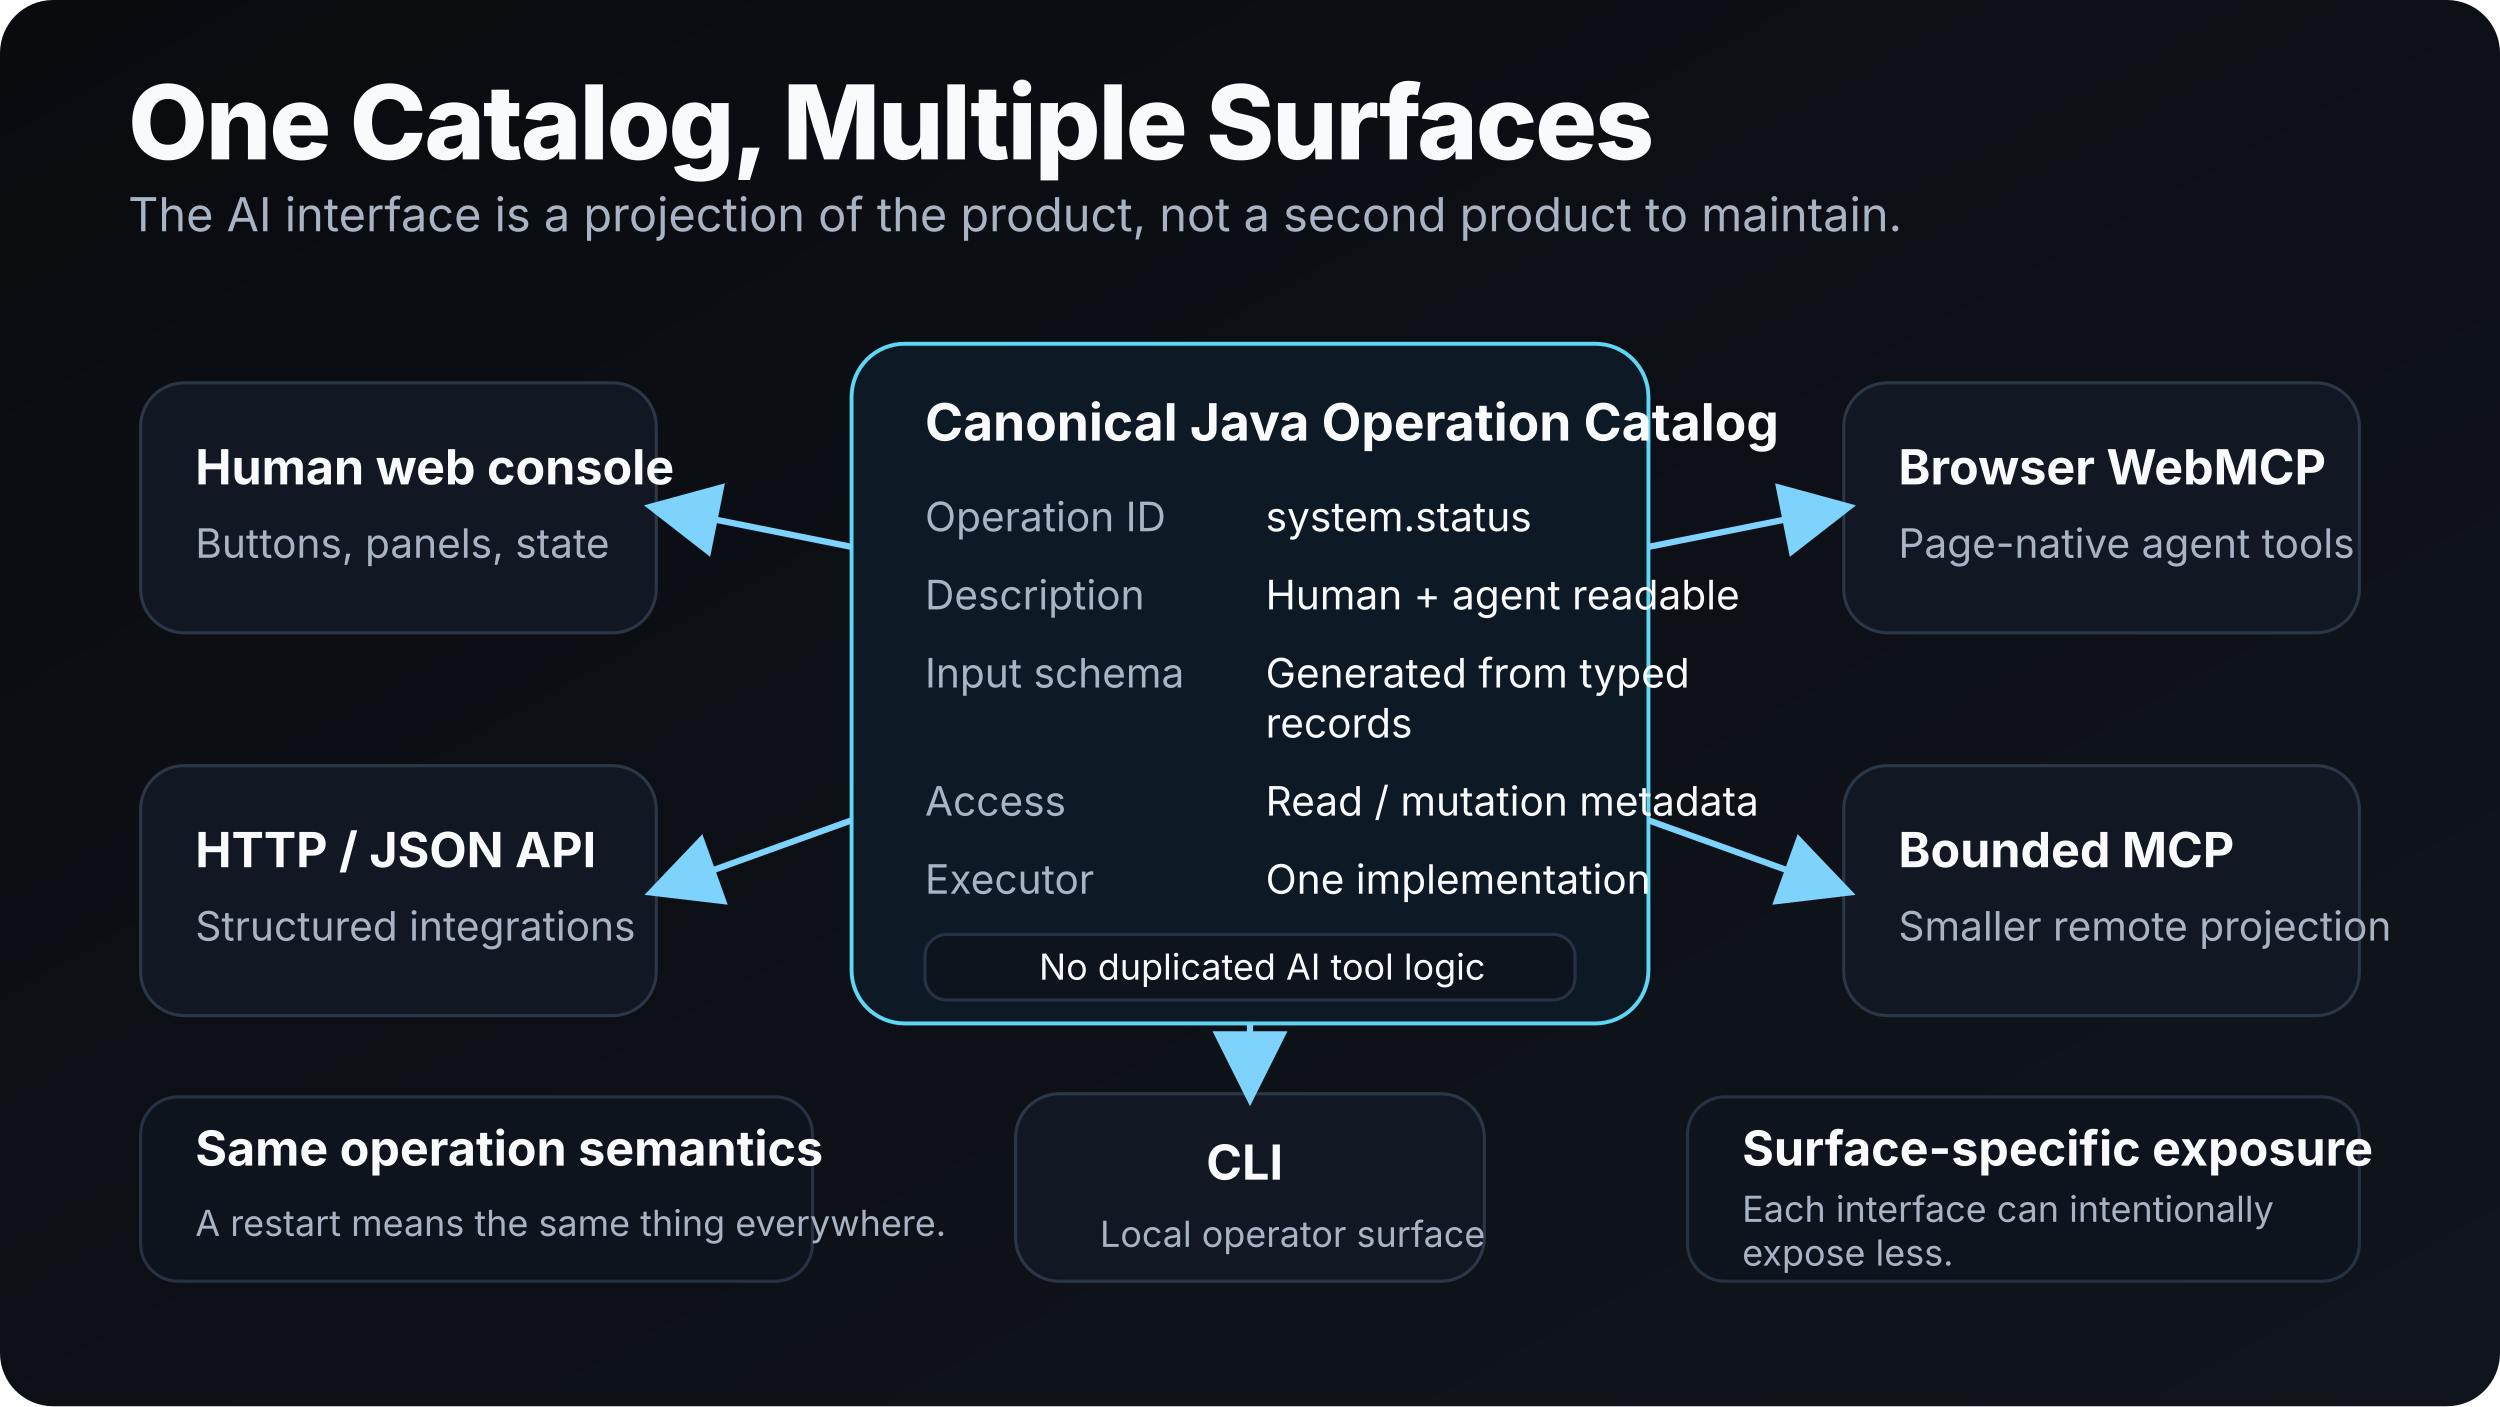
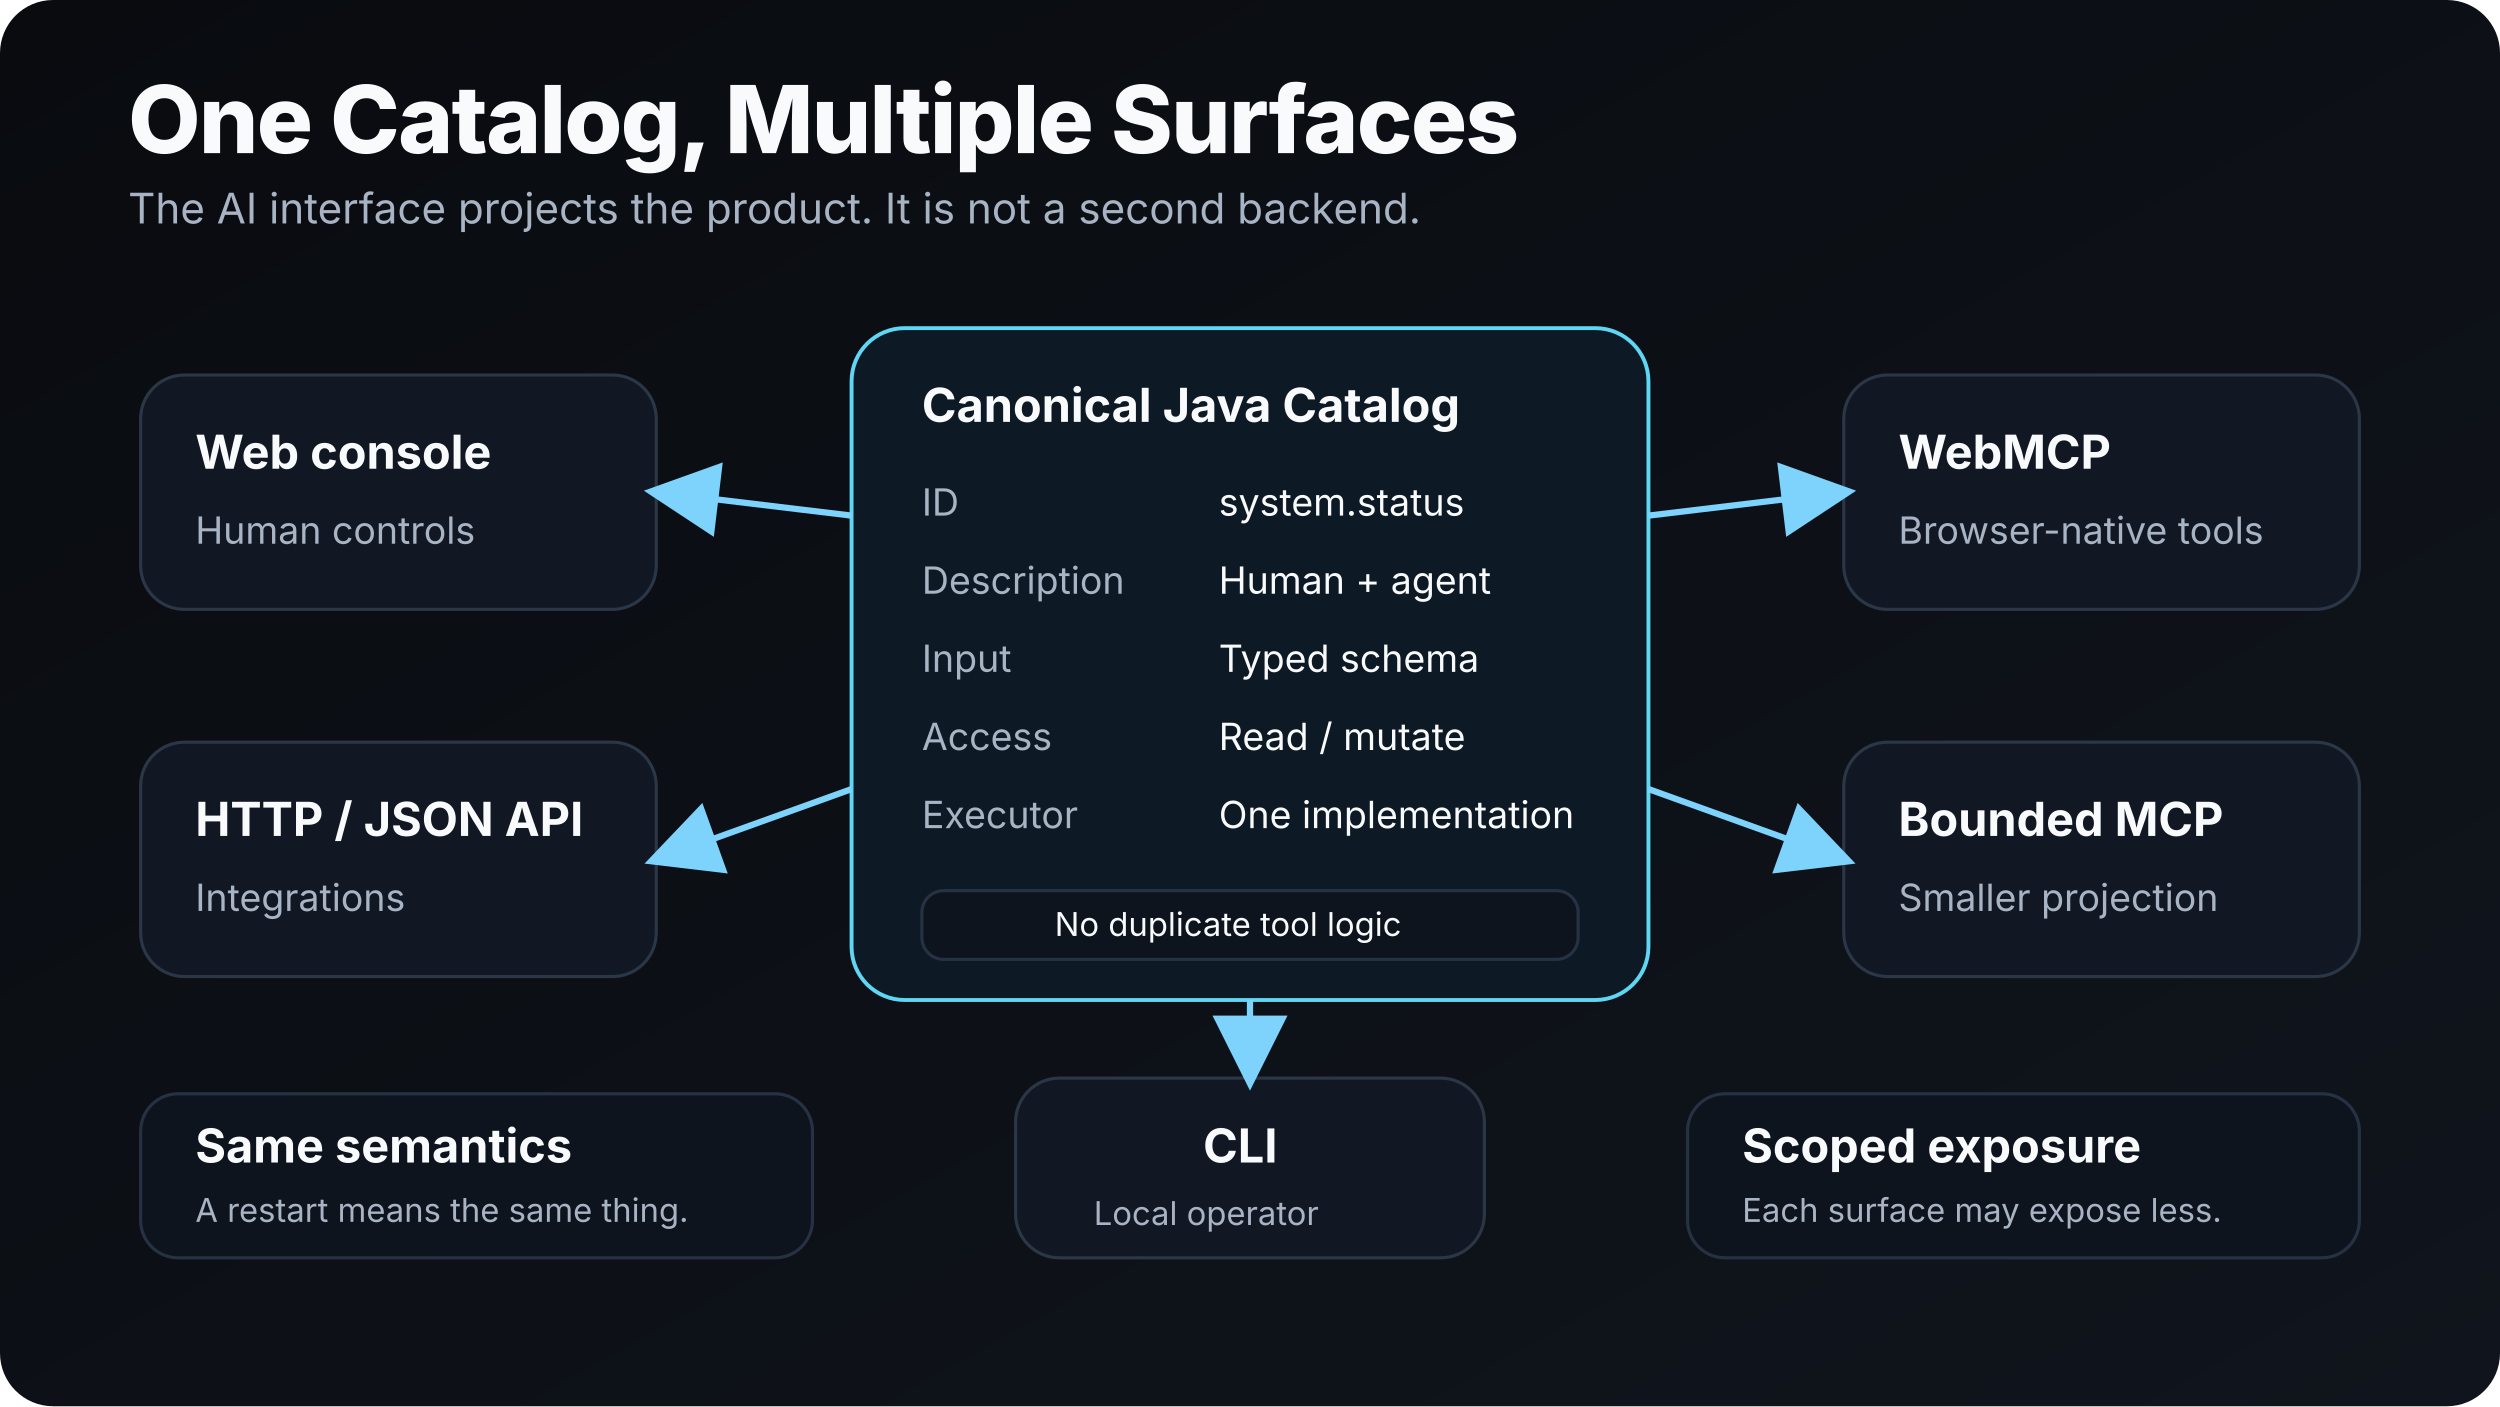
<svg xmlns="http://www.w3.org/2000/svg" width="1600" height="900" viewBox="0 0 1600 900" role="img" aria-labelledby="title desc">
  <defs>
    <linearGradient id="bg" x1="0" y1="0" x2="1" y2="1">
      <stop offset="0" stop-color="#090B0F" />
      <stop offset="1" stop-color="#10151D" />
    </linearGradient>
-     <style>.t{font-family:Inter,ui-sans-serif,system-ui,-apple-system,BlinkMacSystemFont,"Segoe UI",Arial,sans-serif;fill:#F8FAFC}.m{fill:#A8B3C4}.title{font-size:66px;font-weight:760;letter-spacing:-1.3px}.sub{font-size:30px}.head{font-size:31px;font-weight:700}.corehead{font-size:33px;font-weight:700}.body{font-size:26px}.small{font-size:23px}.card{fill:#111823;stroke:#2B3646;stroke-width:2}.core{fill:#0D1A25;stroke:#5FD6F3;stroke-width:2.5}.soft{fill:#0D141E;stroke:#263243;stroke-width:2}.line{stroke:#7DD3FC;stroke-width:4;fill:none}</style>
+     <style>
+ .t{font-family:Inter,ui-sans-serif,system-ui,-apple-system,BlinkMacSystemFont,"Segoe UI",Arial,sans-serif;fill:#F8FAFC}
+ .m{fill:#A8B3C4}.title{font-size:60px;font-weight:760;letter-spacing:-1.1px}.sub{font-size:27px}
+ .head{font-size:30px;font-weight:700}.body{font-size:24px}.small{font-size:21px}
+ .card{fill:#111823;stroke:#2B3646;stroke-width:2}.soft{fill:#0D141E;stroke:#263243;stroke-width:2}
+ .line{stroke:#7DD3FC;stroke-width:4;fill:none}.dash{stroke:#A78BFA;stroke-width:4;stroke-dasharray:12 10;fill:none}
+ </style>
    <marker id="a" markerWidth="12" markerHeight="12" refX="10" refY="6" orient="auto">
      <path d="M0 0L12 6L0 12Z" fill="#7DD3FC" />
    </marker>
+     <marker id="p" markerWidth="12" markerHeight="12" refX="10" refY="6" orient="auto">
+       <path d="M0 0L12 6L0 12Z" fill="#A78BFA" />
+     </marker>
  </defs>
  <rect width="1600" height="900" rx="34" fill="url(#bg)" />
-   <text x="82" y="102" class="t title">One Catalog, Multiple Surfaces</text>
-   <text x="82" y="148" class="t sub m">The AI interface is a projection of the product, not a second product to maintain.</text>
-   <rect x="545" y="220" width="510" height="435" rx="34" class="core" />
-   <text x="592" y="282" class="t corehead">Canonical Java Operation Catalog</text>
-   <text x="592" y="340" class="t body m">Operation ID</text>
-   <text x="810" y="340" class="t body">system.status</text>
-   <text x="592" y="390" class="t body m">Description</text>
-   <text x="810" y="390" class="t body">Human + agent readable</text>
-   <text x="592" y="440" class="t body m">Input schema</text>
-   <text x="810" y="440" class="t body">Generated from typed</text>
-   <text x="810" y="472" class="t body">records</text>
-   <text x="592" y="522" class="t body m">Access</text>
-   <text x="810" y="522" class="t body">Read / mutation metadata</text>
-   <text x="592" y="572" class="t body m">Executor</text>
-   <text x="810" y="572" class="t body">One implementation</text>
-   <rect x="592" y="598" width="416" height="42" rx="14" class="soft" />
-   <text x="665" y="627" class="t small">No duplicated AI tool logic</text>
-   <rect x="90" y="245" width="330" height="160" rx="28" class="card" />
-   <text x="125" y="310" class="t head">Human web console</text>
-   <text x="125" y="357" class="t body m">Buttons, panels, state</text>
-   <rect x="90" y="490" width="330" height="160" rx="28" class="card" />
-   <text x="125" y="555" class="t head">HTTP / JSON API</text>
-   <text x="125" y="602" class="t body m">Structured integrations</text>
-   <rect x="1180" y="245" width="330" height="160" rx="28" class="card" />
-   <text x="1215" y="310" class="t head">Browser WebMCP</text>
-   <text x="1215" y="357" class="t body m">Page-native agent tools</text>
-   <rect x="1180" y="490" width="330" height="160" rx="28" class="card" />
-   <text x="1215" y="555" class="t head">Bounded MCP</text>
-   <text x="1215" y="602" class="t body m">Smaller remote projection</text>
-   <rect x="650" y="700" width="300" height="120" rx="28" class="card" />
-   <text x="772" y="755" class="t head">CLI</text>
-   <text x="704" y="798" class="t small m">Local operator surface</text>
-   <path d="M545 350 L420 325" class="line" marker-end="url(#a)" />
-   <path d="M545 525 L420 570" class="line" marker-end="url(#a)" />
-   <path d="M1055 350 L1180 325" class="line" marker-end="url(#a)" />
-   <path d="M1055 525 L1180 570" class="line" marker-end="url(#a)" />
-   <path d="M800 655 L800 700" class="line" marker-end="url(#a)" />
-   <rect x="90" y="702" width="430" height="118" rx="24" class="soft" />
-   <text x="125" y="746" class="t head">Same operation semantics</text>
-   <text x="125" y="791" class="t small m">A restart means the same thing everywhere.</text>
-   <rect x="1080" y="702" width="430" height="118" rx="24" class="soft" />
-   <text x="1115" y="746" class="t head">Surface-specific exposure</text>
-   <text x="1115" y="782" class="t small m">Each interface can intentionally</text>
-   <text x="1115" y="810" class="t small m">expose less.</text>
+   <text x="82" y="98" class="t title">One Catalog, Multiple Surfaces</text>
+   <text x="82" y="143" class="t sub m">The AI interface projects the product. It is not a second backend.</text>
+   <rect x="545" y="210" width="510" height="430" rx="34" fill="#0D1A25" stroke="#5FD6F3" stroke-width="2.5" />
+   <text x="590" y="270" class="t head">Canonical Java Catalog</text>
+   <text x="590" y="330" class="t body m">ID</text>
+   <text x="780" y="330" class="t body">system.status</text>
+   <text x="590" y="380" class="t body m">Description</text>
+   <text x="780" y="380" class="t body">Human + agent</text>
+   <text x="590" y="430" class="t body m">Input</text>
+   <text x="780" y="430" class="t body">Typed schema</text>
+   <text x="590" y="480" class="t body m">Access</text>
+   <text x="780" y="480" class="t body">Read / mutate</text>
+   <text x="590" y="530" class="t body m">Executor</text>
+   <text x="780" y="530" class="t body">One implementation</text>
+   <rect x="590" y="570" width="420" height="44" rx="14" class="soft" />
+   <text x="675" y="599" class="t small">No duplicate tool logic</text>
+   <rect x="90" y="240" width="330" height="150" rx="28" class="card" />
+   <text x="125" y="300" class="t head">Web console</text>
+   <text x="125" y="348" class="t body m">Human controls</text>
+   <rect x="90" y="475" width="330" height="150" rx="28" class="card" />
+   <text x="125" y="535" class="t head">HTTP / JSON API</text>
+   <text x="125" y="583" class="t body m">Integrations</text>
+   <rect x="1180" y="240" width="330" height="150" rx="28" class="card" />
+   <text x="1215" y="300" class="t head">WebMCP</text>
+   <text x="1215" y="348" class="t body m">Browser-native tools</text>
+   <rect x="1180" y="475" width="330" height="150" rx="28" class="card" />
+   <text x="1215" y="535" class="t head">Bounded MCP</text>
+   <text x="1215" y="583" class="t body m">Smaller projection</text>
+   <rect x="650" y="690" width="300" height="115" rx="28" class="card" />
+   <text x="770" y="744" class="t head">CLI</text>
+   <text x="700" y="784" class="t small m">Local operator</text>
+   <path d="M545 330 L420 315" class="line" marker-end="url(#a)" />
+   <path d="M545 505 L420 550" class="line" marker-end="url(#a)" />
+   <path d="M1055 330 L1180 315" class="line" marker-end="url(#a)" />
+   <path d="M1055 505 L1180 550" class="line" marker-end="url(#a)" />
+   <path d="M800 640 L800 690" class="line" marker-end="url(#a)" />
+   <rect x="90" y="700" width="430" height="105" rx="24" class="soft" />
+   <text x="125" y="744" class="t head">Same semantics</text>
+   <text x="125" y="782" class="t small m">A restart means the same thing.</text>
+   <rect x="1080" y="700" width="430" height="105" rx="24" class="soft" />
+   <text x="1115" y="744" class="t head">Scoped exposure</text>
+   <text x="1115" y="782" class="t small m">Each surface may expose less.</text>
</svg>
